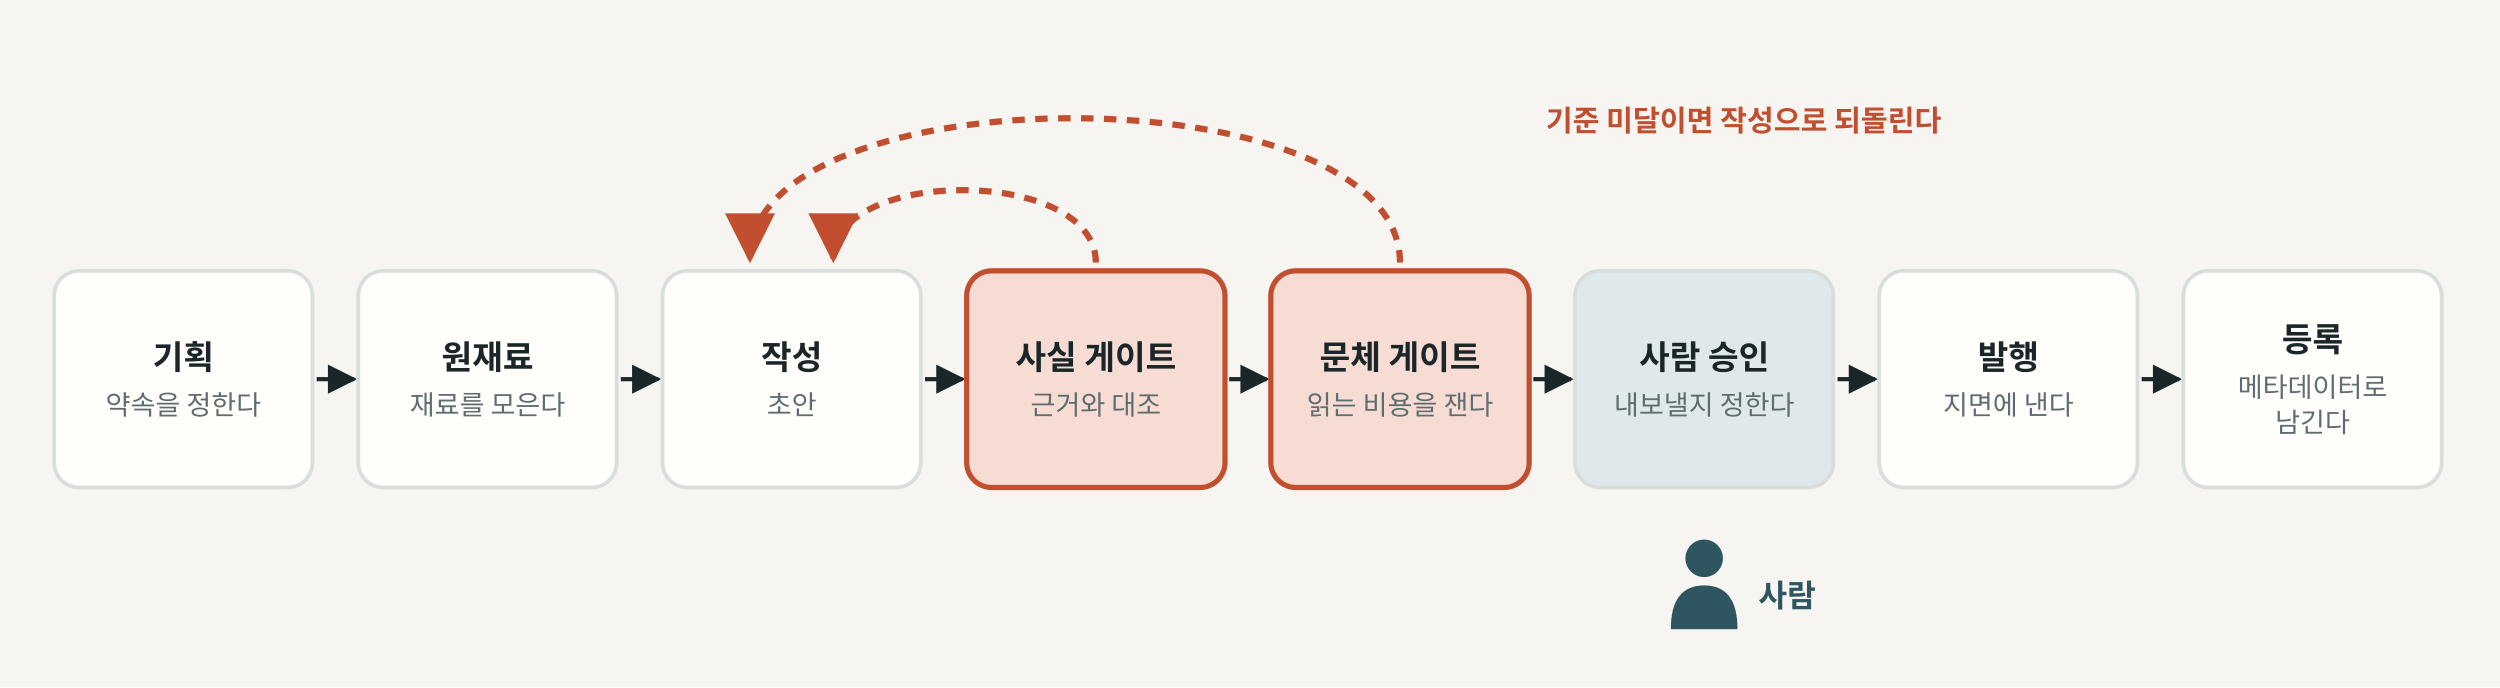
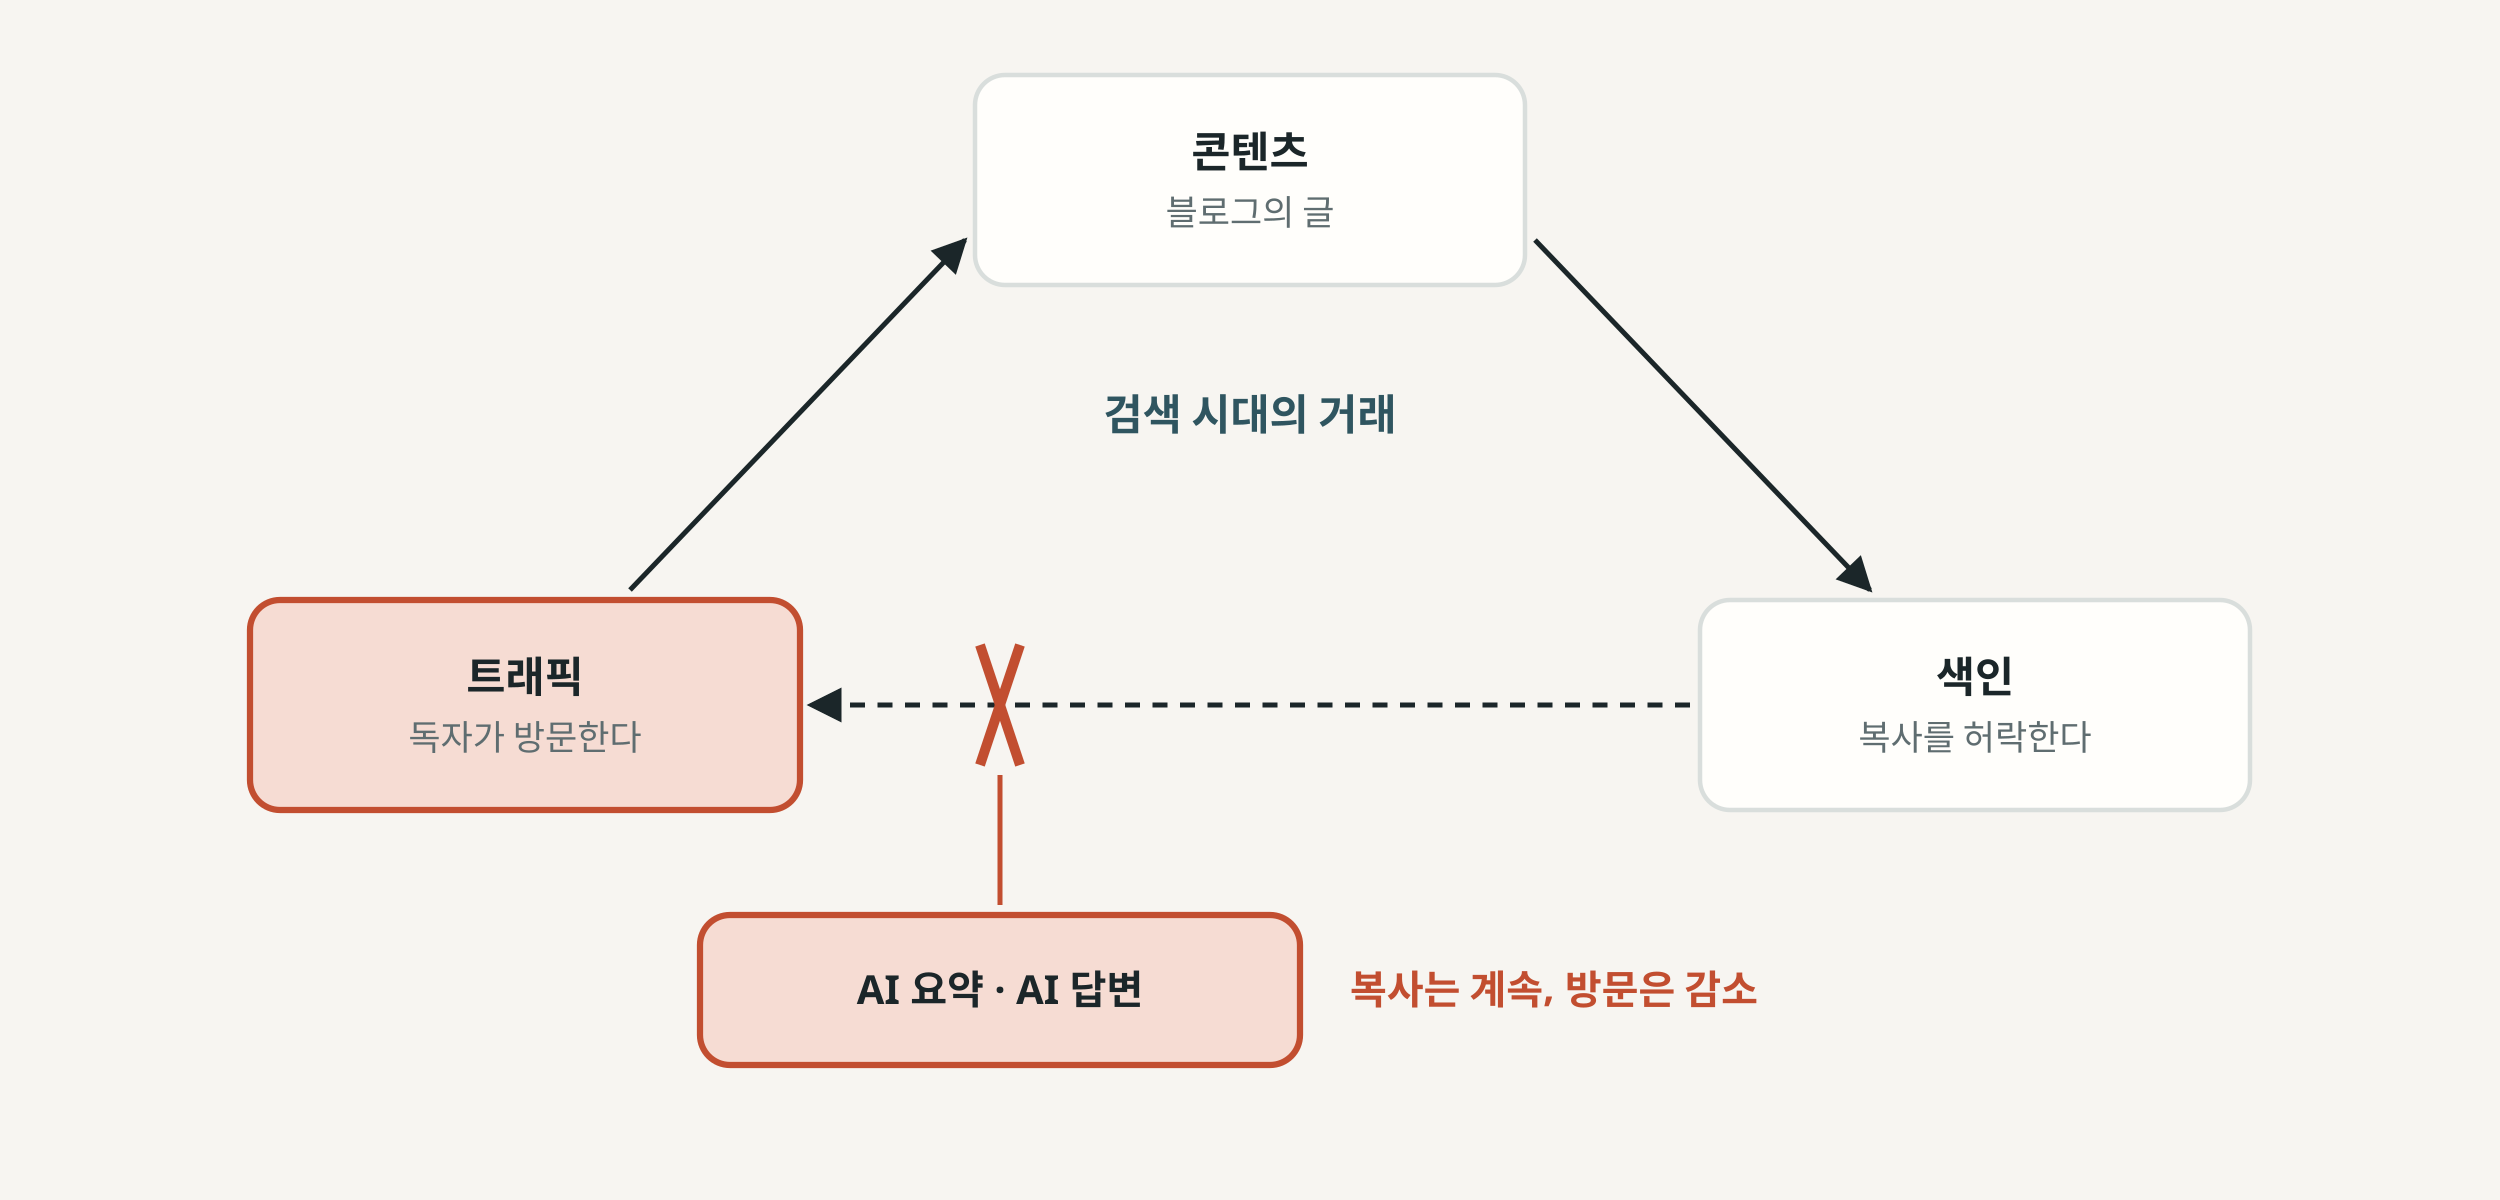
- <svg xmlns="http://www.w3.org/2000/svg" viewBox="0 0 1200 330" role="img" aria-label="에이전트 편집국의 흐름" font-family="Pretendard,'Apple SD Gothic Neo','Noto Sans KR',sans-serif">
+ <svg xmlns="http://www.w3.org/2000/svg" viewBox="0 0 1000 480" role="img" aria-label="검색 시대의 거래와 끊긴 고리" font-family="Pretendard,'Apple SD Gothic Neo','Noto Sans KR',sans-serif">
  <defs>
    <marker id="mi" viewBox="0 0 10 10" refX="9" refY="5" markerWidth="7" markerHeight="7" orient="auto-start-reverse">
      <path d="M0,0L10,5L0,10z" fill="#1b2629" />
    </marker>
    <marker id="mc" viewBox="0 0 10 10" refX="9" refY="5" markerWidth="8" markerHeight="8" orient="auto-start-reverse">
      <path d="M0,0L10,5L0,10z" fill="#c24e30" />
    </marker>
  </defs>
-   <rect width="1200" height="330" fill="#f7f5f1" />
-   <rect x="26" y="130" width="124" height="104" rx="12" fill="#fffefb" stroke="#d9dedc" stroke-width="1.8" />
-   <text x="88.0" y="177.2" fill="#1b2629" font-size="16" font-weight="700" text-anchor="middle">기획</text>
-   <text x="88.0" y="199.0" fill="#5f6d70" font-size="13" font-weight="400" text-anchor="middle">약속을 정한다</text>
-   <path d="M152,182.0 L170,182.0" fill="none" stroke="#1b2629" stroke-width="2" marker-end="url(#mi)" />
-   <rect x="172" y="130" width="124" height="104" rx="12" fill="#fffefb" stroke="#d9dedc" stroke-width="1.8" />
-   <text x="234.0" y="177.2" fill="#1b2629" font-size="16" font-weight="700" text-anchor="middle">원재료</text>
-   <text x="234.0" y="199.0" fill="#5f6d70" font-size="13" font-weight="400" text-anchor="middle">재료를 모은다</text>
-   <path d="M298,182.0 L316,182.0" fill="none" stroke="#1b2629" stroke-width="2" marker-end="url(#mi)" />
-   <rect x="318" y="130" width="124" height="104" rx="12" fill="#fffefb" stroke="#d9dedc" stroke-width="1.8" />
-   <text x="380.0" y="177.2" fill="#1b2629" font-size="16" font-weight="700" text-anchor="middle">작성</text>
-   <text x="380.0" y="199.0" fill="#5f6d70" font-size="13" font-weight="400" text-anchor="middle">초안</text>
-   <path d="M444,182.0 L462,182.0" fill="none" stroke="#1b2629" stroke-width="2" marker-end="url(#mi)" />
-   <rect x="464" y="130" width="124" height="104" rx="12" fill="#f6dcd3" stroke="#c24e30" stroke-width="2.5" />
-   <text x="526.0" y="177.2" fill="#1b2629" font-size="16" font-weight="700" text-anchor="middle">사실 게이트</text>
-   <text x="526.0" y="199.0" fill="#5f6d70" font-size="13" font-weight="400" text-anchor="middle">근거와 대조</text>
-   <path d="M590,182.0 L608,182.0" fill="none" stroke="#1b2629" stroke-width="2" marker-end="url(#mi)" />
-   <rect x="610" y="130" width="124" height="104" rx="12" fill="#f6dcd3" stroke="#c24e30" stroke-width="2.5" />
-   <text x="672.0" y="177.2" fill="#1b2629" font-size="16" font-weight="700" text-anchor="middle">문체 게이트</text>
-   <text x="672.0" y="199.0" fill="#5f6d70" font-size="13" font-weight="400" text-anchor="middle">읽는 비용을 잰다</text>
-   <path d="M736,182.0 L754,182.0" fill="none" stroke="#1b2629" stroke-width="2" marker-end="url(#mi)" />
-   <rect x="756" y="130" width="124" height="104" rx="12" fill="#dfe9eb" stroke="#d9dedc" stroke-width="1.8" />
-   <text x="818.0" y="177.2" fill="#1b2629" font-size="16" font-weight="700" text-anchor="middle">사람 승인</text>
-   <text x="818.0" y="199.0" fill="#5f6d70" font-size="13" font-weight="400" text-anchor="middle">내보낼지 정한다</text>
-   <path d="M882,182.0 L900,182.0" fill="none" stroke="#1b2629" stroke-width="2" marker-end="url(#mi)" />
-   <rect x="902" y="130" width="124" height="104" rx="12" fill="#fffefb" stroke="#d9dedc" stroke-width="1.8" />
-   <text x="964.0" y="177.2" fill="#1b2629" font-size="16" font-weight="700" text-anchor="middle">발행</text>
-   <text x="964.0" y="199.0" fill="#5f6d70" font-size="13" font-weight="400" text-anchor="middle">지면에 낸다</text>
-   <path d="M1028,182.0 L1046,182.0" fill="none" stroke="#1b2629" stroke-width="2" marker-end="url(#mi)" />
-   <rect x="1048" y="130" width="124" height="104" rx="12" fill="#fffefb" stroke="#d9dedc" stroke-width="1.8" />
-   <text x="1110.0" y="168.7" fill="#1b2629" font-size="16" font-weight="700" text-anchor="middle">등록</text>
-   <text x="1110.0" y="190.5" fill="#5f6d70" font-size="13" font-weight="400" text-anchor="middle">메타데이터로</text>
-   <text x="1110.0" y="207.4" fill="#5f6d70" font-size="13" font-weight="400" text-anchor="middle">남긴다</text>
-   <path d="M526.0,126 C526.0,80 400.0,80 400.0,124" fill="none" stroke="#c24e30" stroke-width="3" stroke-dasharray="6 5" marker-end="url(#mc)" />
-   <path d="M672.0,126 C672.0,34 360.0,34 360.0,124" fill="none" stroke="#c24e30" stroke-width="3" stroke-dasharray="6 5" marker-end="url(#mc)" />
-   <text fill="#c24e30" font-size="14" font-weight="700" text-anchor="start" dominant-baseline="middle">
-     <tspan x="742.0" y="58.0">기준 미달이면 작성으로 되돌린다</tspan>
+   <rect width="1000" height="480" fill="#f7f5f1" />
+   <rect x="390" y="30" width="220" height="84" rx="12" fill="#fffefb" stroke="#d9dedc" stroke-width="1.8" />
+   <text x="500.0" y="66.9" fill="#1b2629" font-size="17" font-weight="700" text-anchor="middle">콘텐츠</text>
+   <text x="500.0" y="90.0" fill="#5f6d70" font-size="14" font-weight="400" text-anchor="middle">블로그의 글</text>
+   <rect x="680" y="240" width="220" height="84" rx="12" fill="#fffefb" stroke="#d9dedc" stroke-width="1.8" />
+   <text x="790.0" y="276.9" fill="#1b2629" font-size="17" font-weight="700" text-anchor="middle">색인</text>
+   <text x="790.0" y="300.0" fill="#5f6d70" font-size="14" font-weight="400" text-anchor="middle">복사를 허락한다</text>
+   <rect x="100" y="240" width="220" height="84" rx="12" fill="#f6dcd3" stroke="#c24e30" stroke-width="2.5" />
+   <text x="210.0" y="276.9" fill="#1b2629" font-size="17" font-weight="700" text-anchor="middle">트래픽</text>
+   <text x="210.0" y="300.0" fill="#5f6d70" font-size="14" font-weight="400" text-anchor="middle">독자가 방문한다</text>
+   <path d="M614,96 L748,236" fill="none" stroke="#1b2629" stroke-width="2" marker-end="url(#mi)" />
+   <path d="M676,282 L324,282" fill="none" stroke="#1b2629" stroke-width="2" stroke-dasharray="6 5" marker-end="url(#mi)" />
+   <path d="M252,236 L386,96" fill="none" stroke="#1b2629" stroke-width="2" marker-end="url(#mi)" />
+   <text fill="#2f5560" font-size="17" font-weight="700" text-anchor="middle" dominant-baseline="middle">
+     <tspan x="500.0" y="166.0">검색 시대의 거래</tspan>
  </text>
-   <circle cx="818.0" cy="268" r="9" fill="#2f5560" />
-   <path d="M802.0,302 Q802.0,281 818.0,281 Q834.0,281 834.0,302 Z" fill="#2f5560" />
-   <text fill="#2f5560" font-size="15" font-weight="700" text-anchor="start" dominant-baseline="middle">
-     <tspan x="844.0" y="286.0">사람</tspan>
+   <line x1="392" y1="258" x2="408" y2="306" stroke="#c24e30" stroke-width="4" />
+   <line x1="408" y1="258" x2="392" y2="306" stroke="#c24e30" stroke-width="4" />
+   <line x1="400" y1="310" x2="400" y2="362" stroke="#c24e30" stroke-width="2" />
+   <rect x="280" y="366" width="240" height="60" rx="12" fill="#f6dcd3" stroke="#c24e30" stroke-width="2.5" />
+   <text x="400.0" y="401.6" fill="#1b2629" font-size="16" font-weight="700" text-anchor="middle">AI 요약 · AI 답변</text>
+   <text fill="#c24e30" font-size="16" font-weight="700" text-anchor="start" dominant-baseline="middle">
+     <tspan x="540.0" y="396.0">복사는 계속, 방문은 감소</tspan>
  </text>
</svg>
